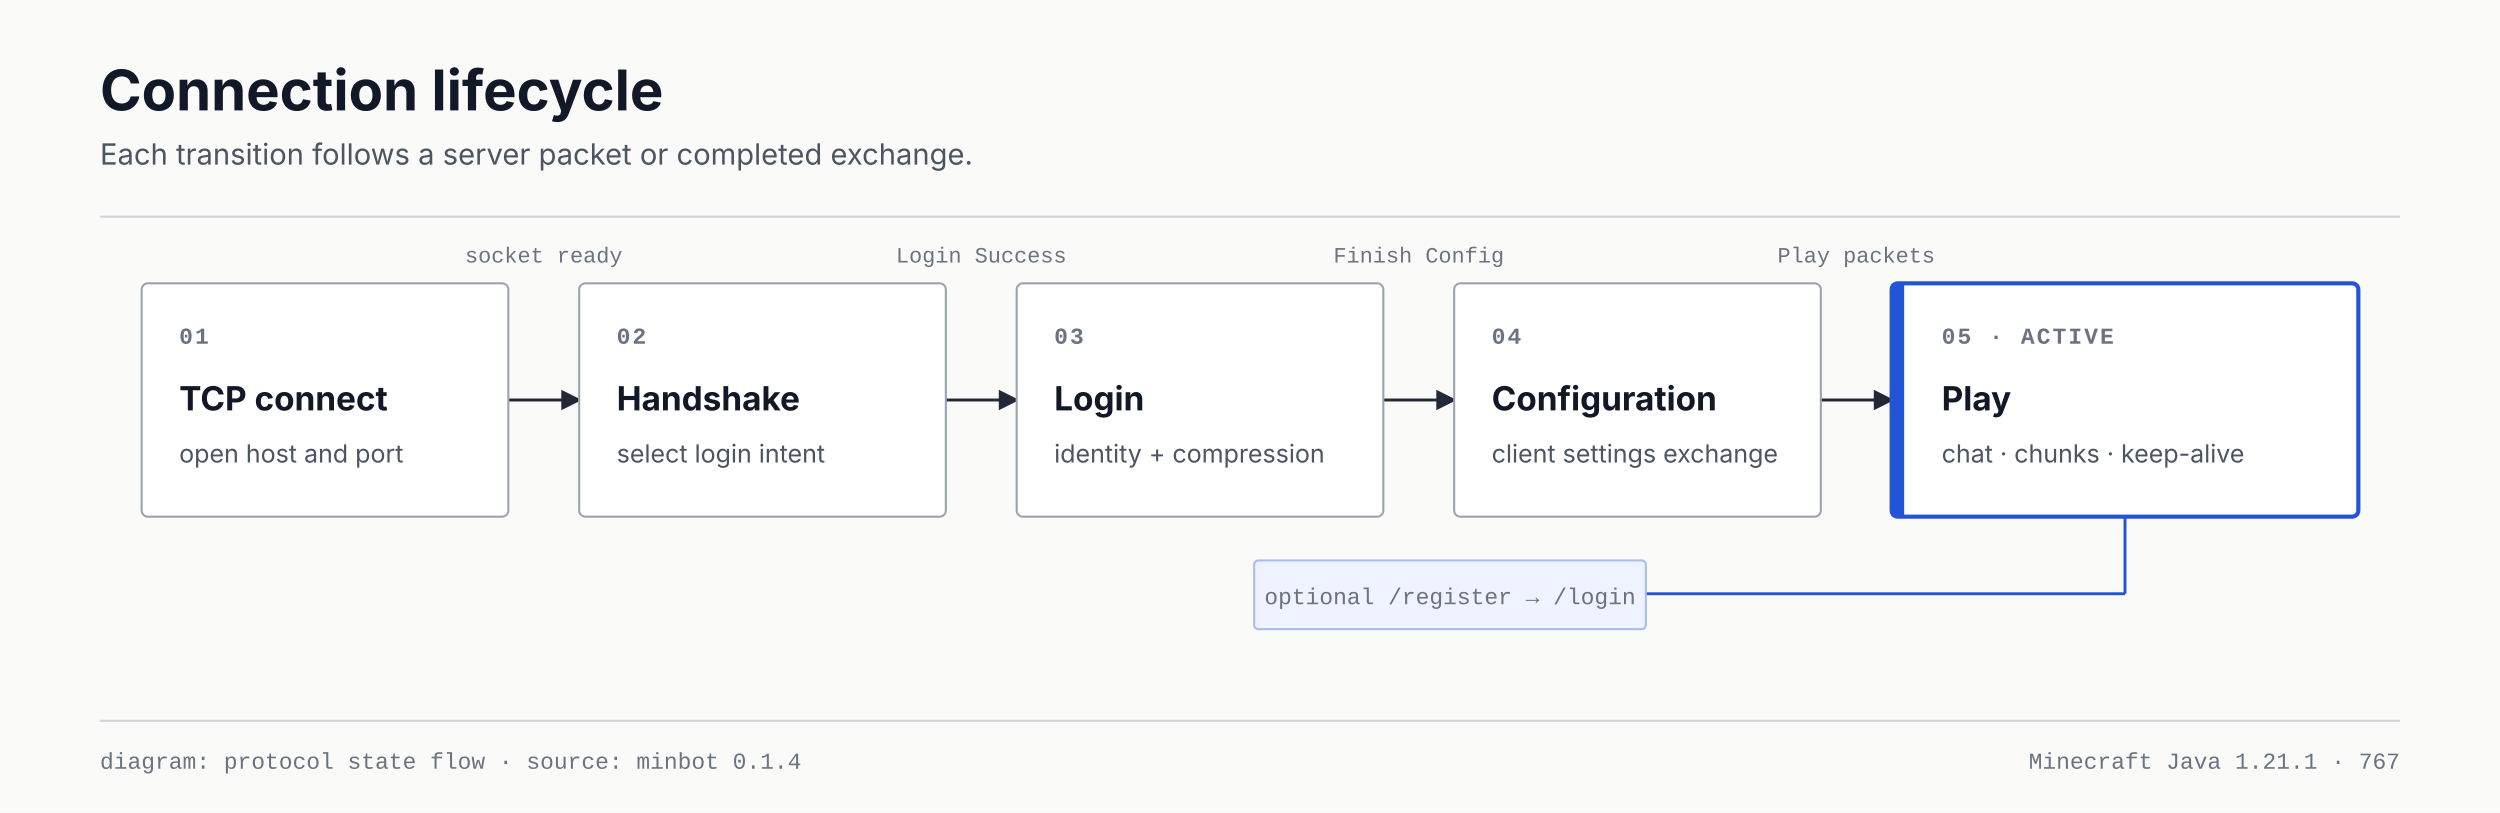
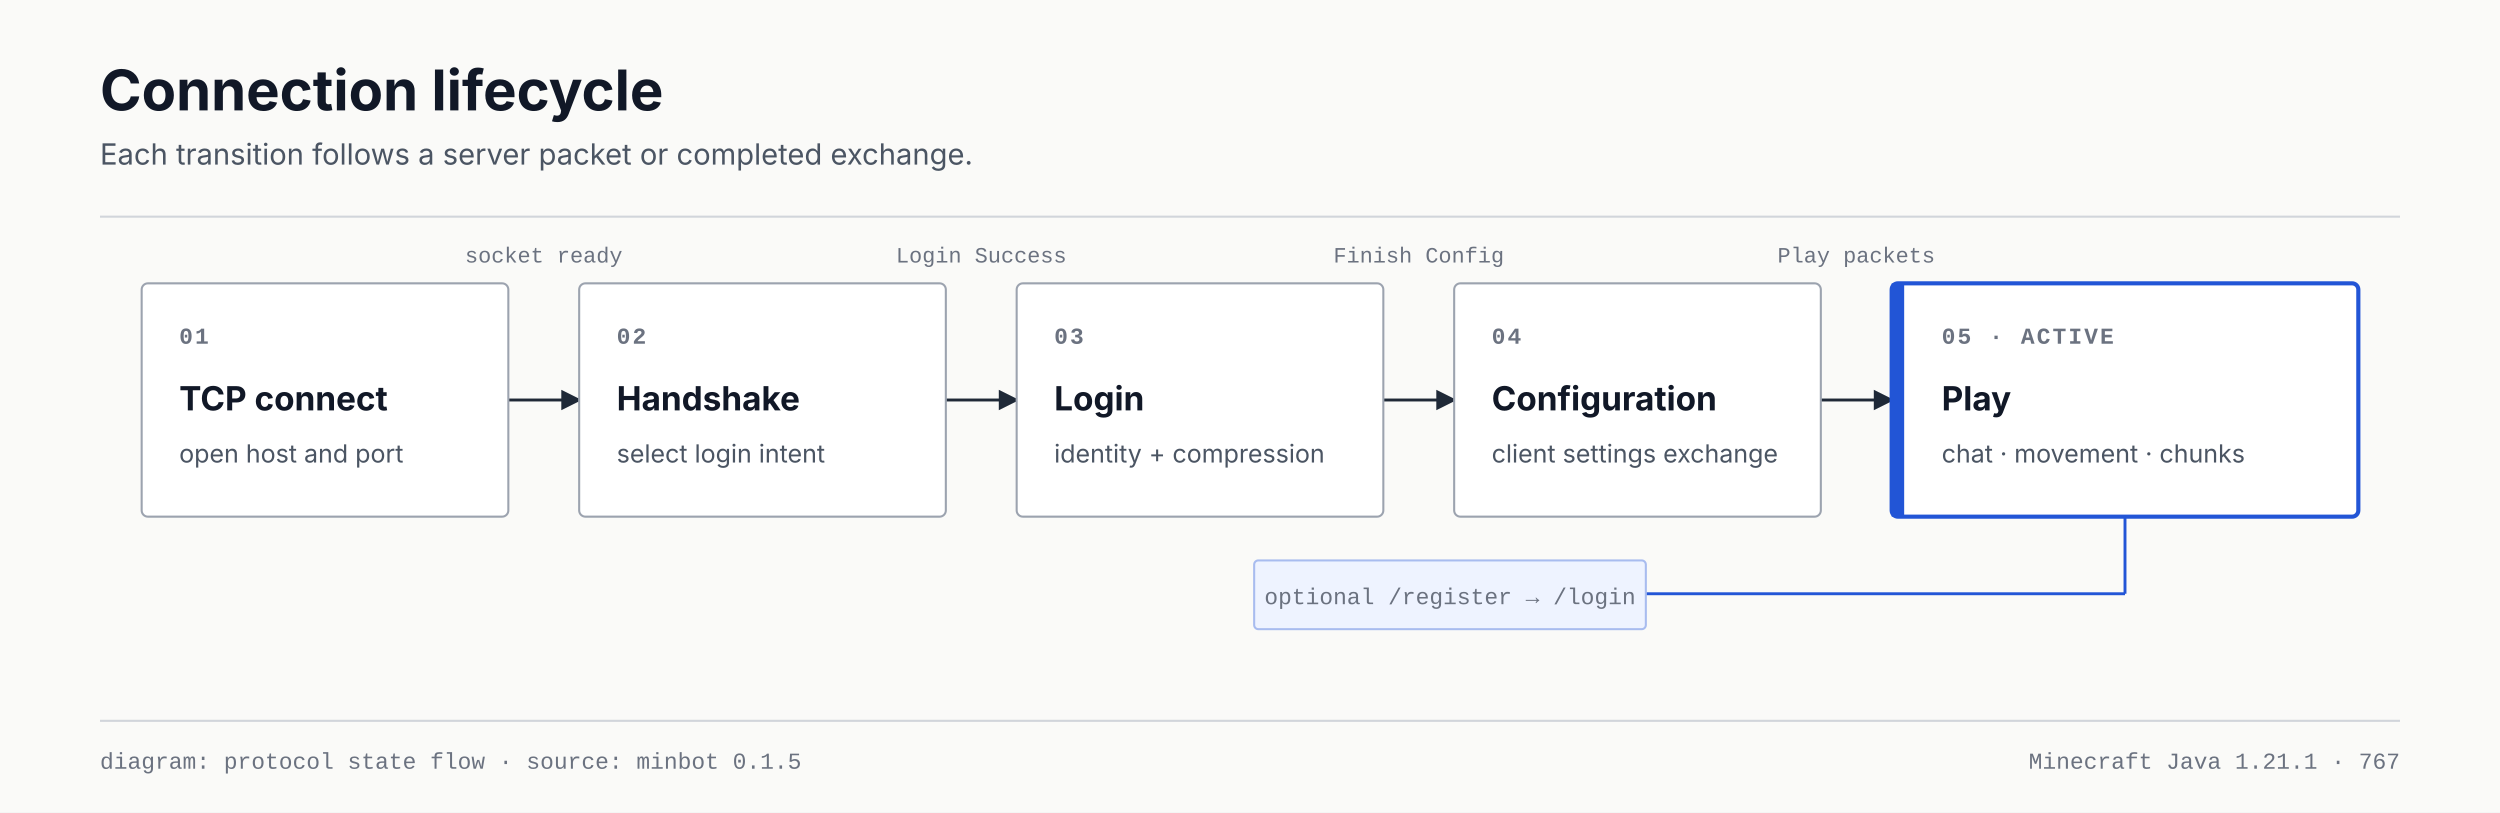
<svg xmlns="http://www.w3.org/2000/svg" width="1200" height="390" viewBox="0 0 1200 390" role="img" aria-labelledby="title description">
  <defs>
    <marker id="arrow" viewBox="0 0 8 8" refX="7" refY="4" markerWidth="7" markerHeight="7" orient="auto">
      <path d="M0 0 8 4 0 8Z" fill="#1f2937" />
    </marker>
    <style>
      .sans { font-family: Inter, "Segoe UI", Arial, sans-serif; }
      .mono { font-family: "SFMono-Regular", Consolas, "Liberation Mono", monospace; }
      .heading { font-size: 27px; font-weight: 650; fill: #111827; }
      .sub { font-size: 14px; fill: #4b5563; }
      .index { font-size: 11px; font-weight: 700; letter-spacing: 1px; fill: #6b7280; }
      .state { font-size: 16px; font-weight: 650; fill: #111827; }
      .copy { font-size: 12px; fill: #4b5563; }
      .event { font-size: 10.5px; fill: #6b7280; }
      .small { font-size: 11px; fill: #6b7280; }
    </style>
  </defs>
  <rect width="1200" height="390" fill="#fafaf8" />
  <g class="sans">
    <text x="48" y="53" class="heading">Connection lifecycle</text>
    <text x="48" y="79" class="sub">Each transition follows a server packet or completed exchange.</text>
    <line x1="48" y1="104" x2="1152" y2="104" stroke="#d1d5db" />
    <line x1="244" y1="192" x2="278" y2="192" stroke="#1f2937" stroke-width="1.4" marker-end="url(#arrow)" />
    <text x="261" y="126" text-anchor="middle" class="mono event">socket ready</text>
    <line x1="454" y1="192" x2="488" y2="192" stroke="#1f2937" stroke-width="1.4" marker-end="url(#arrow)" />
    <text x="471" y="126" text-anchor="middle" class="mono event">Login Success</text>
    <line x1="664" y1="192" x2="698" y2="192" stroke="#1f2937" stroke-width="1.4" marker-end="url(#arrow)" />
    <text x="681" y="126" text-anchor="middle" class="mono event">Finish Config</text>
    <line x1="874" y1="192" x2="908" y2="192" stroke="#1f2937" stroke-width="1.4" marker-end="url(#arrow)" />
    <text x="891" y="126" text-anchor="middle" class="mono event">Play packets</text>
    <rect x="68" y="136" width="176" height="112" rx="3" fill="#ffffff" stroke="#9ca3af" />
    <text x="86" y="165" class="mono index">01</text>
    <text x="86" y="197" class="state">TCP connect</text>
    <text x="86" y="222" class="copy">open host and port</text>
    <rect x="278" y="136" width="176" height="112" rx="3" fill="#ffffff" stroke="#9ca3af" />
    <text x="296" y="165" class="mono index">02</text>
    <text x="296" y="197" class="state">Handshake</text>
    <text x="296" y="222" class="copy">select login intent</text>
    <rect x="488" y="136" width="176" height="112" rx="3" fill="#ffffff" stroke="#9ca3af" />
    <text x="506" y="165" class="mono index">03</text>
    <text x="506" y="197" class="state">Login</text>
    <text x="506" y="222" class="copy">identity + compression</text>
    <rect x="698" y="136" width="176" height="112" rx="3" fill="#ffffff" stroke="#9ca3af" />
    <text x="716" y="165" class="mono index">04</text>
    <text x="716" y="197" class="state">Configuration</text>
    <text x="716" y="222" class="copy">client settings exchange</text>
    <rect x="908" y="136" width="224" height="112" rx="3" fill="#ffffff" stroke="#2255d6" stroke-width="2" />
    <rect x="908" y="136" width="6" height="112" fill="#2255d6" />
    <text x="932" y="165" class="mono index" fill="#2255d6">05 · ACTIVE</text>
    <text x="932" y="197" class="state">Play</text>
-     <text x="932" y="222" class="copy">chat · chunks · keep-alive</text>
+     <text x="932" y="222" class="copy">chat · movement · chunks</text>
    <line x1="1020" y1="248" x2="1020" y2="285" stroke="#2255d6" stroke-width="1.4" />
    <line x1="1020" y1="285" x2="790" y2="285" stroke="#2255d6" stroke-width="1.4" />
    <rect x="602" y="269" width="188" height="33" rx="2" fill="#eef3ff" stroke="#a8bcef" />
    <text x="696" y="290" text-anchor="middle" class="mono small" fill="#173f9f">optional /register → /login</text>
    <line x1="48" y1="346" x2="1152" y2="346" stroke="#d1d5db" />
-     <text x="48" y="369" class="mono small">diagram: protocol state flow · source: minbot 0.1.4</text>
+     <text x="48" y="369" class="mono small">diagram: protocol state flow · source: minbot 0.1.5</text>
    <text x="1152" y="369" text-anchor="end" class="mono small">Minecraft Java 1.21.1 · 767</text>
  </g>
</svg>
